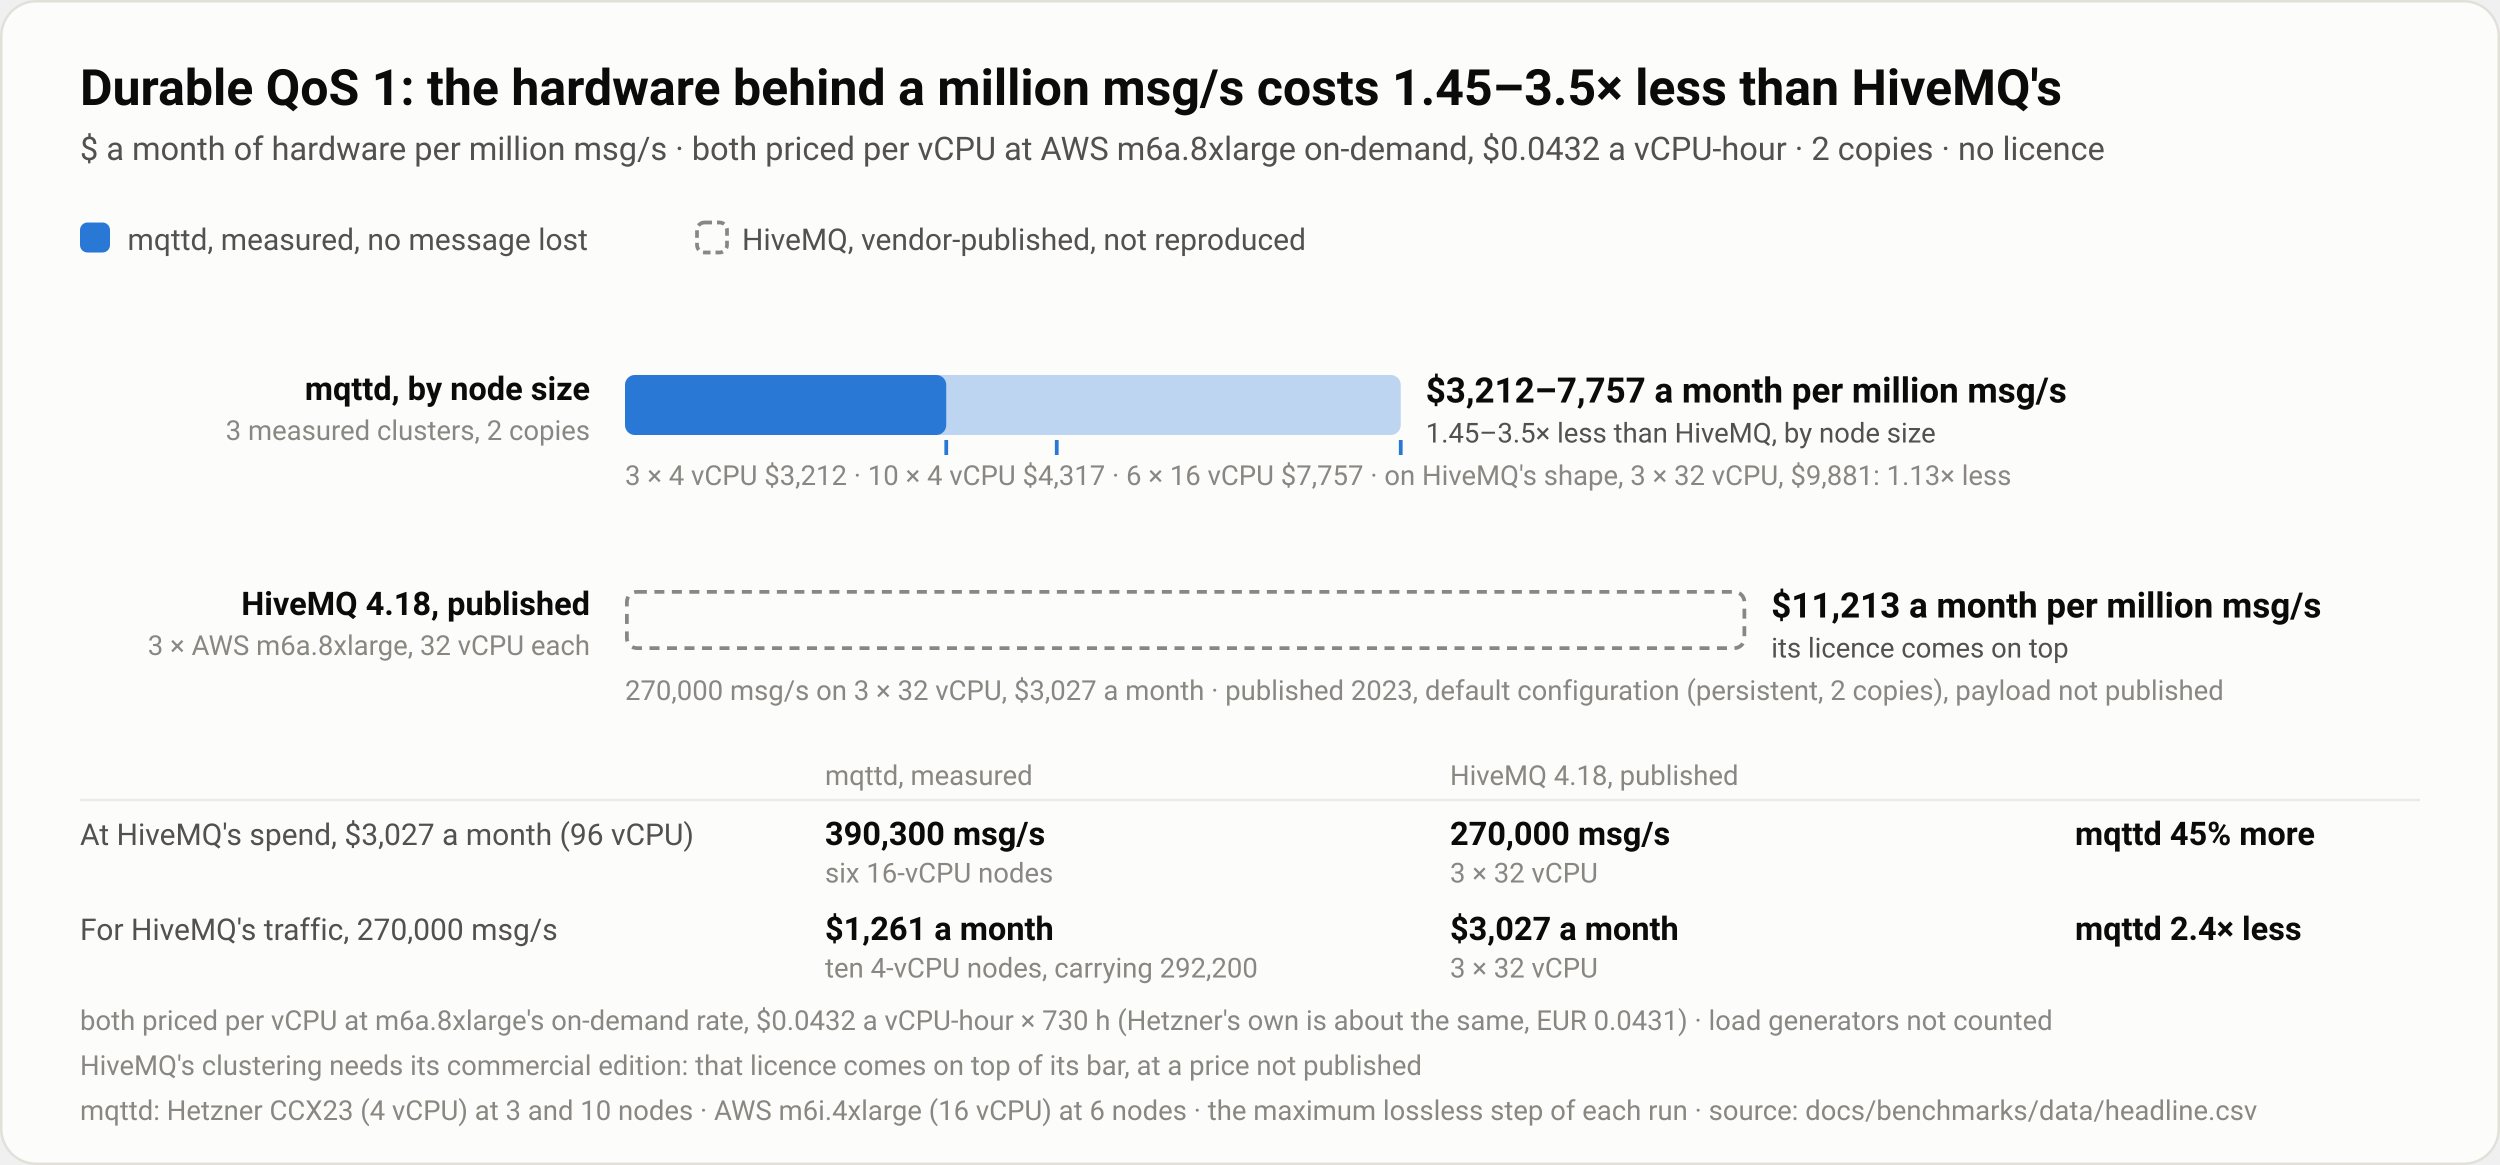
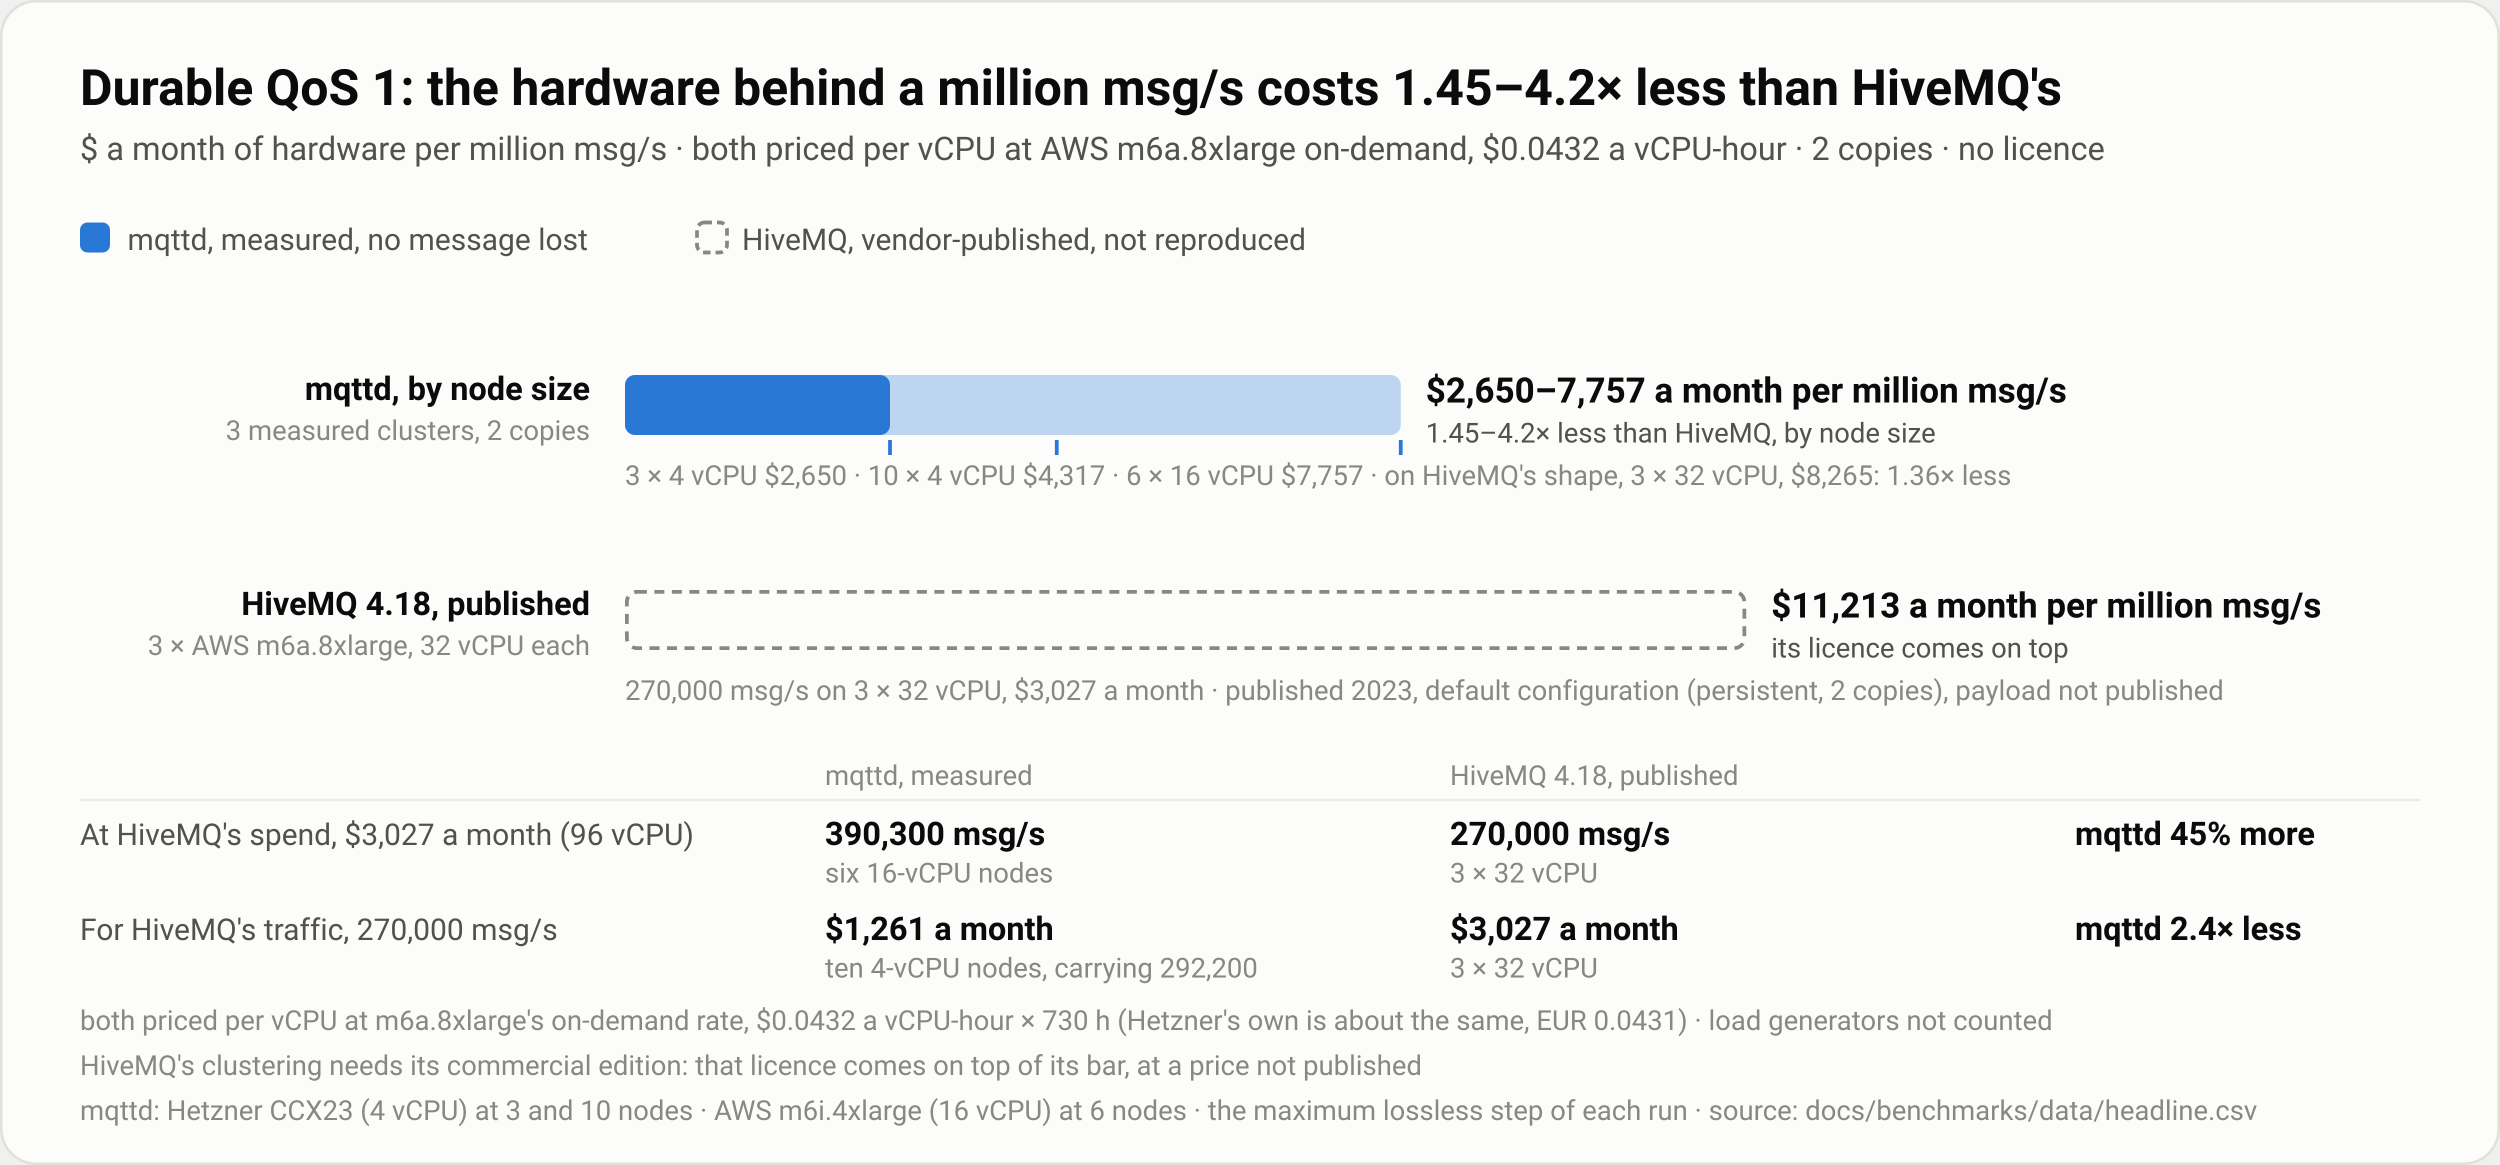
<svg xmlns="http://www.w3.org/2000/svg" viewBox="0 0 1000 466" width="1000" height="466" role="img" aria-labelledby="t d">
  <style>text{font-family:system-ui,-apple-system,"Segoe UI",Roboto,sans-serif;font-kerning:normal}.num{font-variant-numeric:tabular-nums}.f-surface{fill:#fcfcfb}.k-surface{stroke:#fcfcfb}.f-border{fill:#e1e0d9}.k-border{stroke:#e1e0d9}.f-ink{fill:#0b0b0b}.k-ink{stroke:#0b0b0b}.f-ink2{fill:#52514e}.k-ink2{stroke:#52514e}.f-muted{fill:#898781}.k-muted{stroke:#898781}.f-grid{fill:#eceae4}.k-grid{stroke:#eceae4}.f-axis{fill:#c3c2b7}.k-axis{stroke:#c3c2b7}.f-good{fill:#0ca30c}.k-good{stroke:#0ca30c}.f-warn{fill:#fab219}.k-warn{stroke:#fab219}.f-crit{fill:#d03b3b}.k-crit{stroke:#d03b3b}.f-ghost{fill:#898781}.k-ghost{stroke:#898781}.f-s1{fill:#2a78d6}.k-s1{stroke:#2a78d6}.f-s2{fill:#eb6834}.k-s2{stroke:#eb6834}.f-s3{fill:#1baf7a}.k-s3{stroke:#1baf7a}.f-s4{fill:#4a3aa7}.k-s4{stroke:#4a3aa7}@media (prefers-color-scheme:dark){.f-surface{fill:#1a1a19}.k-surface{stroke:#1a1a19}.f-border{fill:#2c2c2a}.k-border{stroke:#2c2c2a}.f-ink{fill:#ffffff}.k-ink{stroke:#ffffff}.f-ink2{fill:#c3c2b7}.k-ink2{stroke:#c3c2b7}.f-muted{fill:#898781}.k-muted{stroke:#898781}.f-grid{fill:#262624}.k-grid{stroke:#262624}.f-axis{fill:#383835}.k-axis{stroke:#383835}.f-good{fill:#0ca30c}.k-good{stroke:#0ca30c}.f-warn{fill:#fab219}.k-warn{stroke:#fab219}.f-crit{fill:#d03b3b}.k-crit{stroke:#d03b3b}.f-ghost{fill:#6f6e69}.k-ghost{stroke:#6f6e69}.f-s1{fill:#3987e5}.k-s1{stroke:#3987e5}.f-s2{fill:#d95926}.k-s2{stroke:#d95926}.f-s3{fill:#199e70}.k-s3{stroke:#199e70}.f-s4{fill:#9085e9}.k-s4{stroke:#9085e9}}</style>
  <rect x="0.5" y="0.5" width="999" height="465" rx="14" class="f-surface k-border" />
-   <text x="32" y="42" font-size="20" font-weight="650" class="f-ink">Durable QoS 1: the hardware behind a million msg/s costs 1.45–3.5× less than HiveMQ's</text>
+   <text x="32" y="42" font-size="20" font-weight="650" class="f-ink">Durable QoS 1: the hardware behind a million msg/s costs 1.45–4.2× less than HiveMQ's</text>
  <text x="32" y="64" font-size="13" class="f-ink2">$ a month of hardware per million msg/s · both priced per vCPU at AWS m6a.8xlarge on-demand, $0.0432 a vCPU-hour · 2 copies · no licence</text>
  <rect x="32.0" y="89.0" width="12" height="12" rx="3" class="f-s1" />
  <text x="51.0" y="100.0" font-size="12" text-anchor="start" class="f-ink2">mqttd, measured, no message lost</text>
  <rect x="278.8" y="89.0" width="12" height="12" rx="3" fill="none" class="k-ghost" stroke-width="1.5" stroke-dasharray="3 2" />
  <text x="296.8" y="100.0" font-size="12" text-anchor="start" class="f-ink2">HiveMQ, vendor-published, not reproduced</text>
  <text x="236.0" y="160.0" font-size="13" font-weight="600" text-anchor="end" class="f-ink">mqttd, by node size</text>
  <text x="236.0" y="176.0" font-size="11" text-anchor="end" class="f-muted">3 measured clusters, 2 copies</text>
  <rect x="250" y="150" width="310.3" height="24" rx="4" class="f-s1" fill-opacity="0.3" />
-   <rect x="250" y="150" width="128.5" height="24" rx="4" class="f-s1" />
-   <line x1="378.5" y1="176.0" x2="378.5" y2="182.0" class="k-s1" stroke-width="1.5" />
+   <rect x="250" y="150" width="106.0" height="24" rx="4" class="f-s1" />
+   <line x1="356.0" y1="176.0" x2="356.0" y2="182.0" class="k-s1" stroke-width="1.5" />
  <line x1="422.7" y1="176.0" x2="422.7" y2="182.0" class="k-s1" stroke-width="1.5" />
  <line x1="560.3" y1="176.0" x2="560.3" y2="182.0" class="k-s1" stroke-width="1.5" />
-   <text x="570.3" y="161.0" font-size="14" font-weight="650" text-anchor="start" class="f-ink num">$3,212–7,757 a month per million msg/s</text>
-   <text x="570.3" y="177.0" font-size="11" text-anchor="start" class="f-ink2 num">1.45–3.5× less than HiveMQ, by node size</text>
-   <text x="250.0" y="194.0" font-size="11" text-anchor="start" class="f-muted num">3 × 4 vCPU $3,212 · 10 × 4 vCPU $4,317 · 6 × 16 vCPU $7,757 · on HiveMQ's shape, 3 × 32 vCPU, $9,881: 1.13× less</text>
+   <text x="570.3" y="161.0" font-size="14" font-weight="650" text-anchor="start" class="f-ink num">$2,650–7,757 a month per million msg/s</text>
+   <text x="570.3" y="177.0" font-size="11" text-anchor="start" class="f-ink2 num">1.45–4.2× less than HiveMQ, by node size</text>
+   <text x="250.0" y="194.0" font-size="11" text-anchor="start" class="f-muted num">3 × 4 vCPU $2,650 · 10 × 4 vCPU $4,317 · 6 × 16 vCPU $7,757 · on HiveMQ's shape, 3 × 32 vCPU, $8,265: 1.36× less</text>
  <text x="236.0" y="246.0" font-size="13" font-weight="600" text-anchor="end" class="f-ink">HiveMQ 4.18, published</text>
  <text x="236.0" y="262.0" font-size="11" text-anchor="end" class="f-muted">3 × AWS m6a.8xlarge, 32 vCPU each</text>
  <rect x="250.75" y="236.75" width="447.0" height="22.5" rx="4" fill="none" class="k-ghost" stroke-width="1.5" stroke-dasharray="4 3" />
  <text x="708.5" y="247.0" font-size="14" font-weight="650" text-anchor="start" class="f-ink num">$11,213 a month per million msg/s</text>
  <text x="708.5" y="263.0" font-size="11" text-anchor="start" class="f-ink2">its licence comes on top</text>
  <text x="250.0" y="280.0" font-size="11" text-anchor="start" class="f-muted num">270,000 msg/s on 3 × 32 vCPU, $3,027 a month · published 2023, default configuration (persistent, 2 copies), payload not published</text>
  <text x="330.0" y="314.0" font-size="11" text-anchor="start" class="f-muted">mqttd, measured</text>
  <text x="580.0" y="314.0" font-size="11" text-anchor="start" class="f-muted">HiveMQ 4.18, published</text>
  <line x1="32.0" y1="320.0" x2="968.0" y2="320.0" class="k-grid" stroke-width="1" />
  <text x="32.0" y="338.0" font-size="12" text-anchor="start" class="f-ink2 num">At HiveMQ's spend, $3,027 a month (96 vCPU)</text>
  <text x="330.0" y="338.0" font-size="13" font-weight="650" text-anchor="start" class="f-ink num">390,300 msg/s</text>
  <text x="330.0" y="353.0" font-size="11" text-anchor="start" class="f-muted num">six 16-vCPU nodes</text>
  <text x="580.0" y="338.0" font-size="13" font-weight="650" text-anchor="start" class="f-ink num">270,000 msg/s</text>
  <text x="580.0" y="353.0" font-size="11" text-anchor="start" class="f-muted num">3 × 32 vCPU</text>
  <text x="830.0" y="338.0" font-size="13" font-weight="650" text-anchor="start" class="f-ink num">mqttd 45% more</text>
  <text x="32.0" y="376.0" font-size="12" text-anchor="start" class="f-ink2 num">For HiveMQ's traffic, 270,000 msg/s</text>
  <text x="330.0" y="376.0" font-size="13" font-weight="650" text-anchor="start" class="f-ink num">$1,261 a month</text>
  <text x="330.0" y="391.0" font-size="11" text-anchor="start" class="f-muted num">ten 4-vCPU nodes, carrying 292,200</text>
  <text x="580.0" y="376.0" font-size="13" font-weight="650" text-anchor="start" class="f-ink num">$3,027 a month</text>
  <text x="580.0" y="391.0" font-size="11" text-anchor="start" class="f-muted num">3 × 32 vCPU</text>
  <text x="830.0" y="376.0" font-size="13" font-weight="650" text-anchor="start" class="f-ink num">mqttd 2.4× less</text>
  <text x="32.0" y="412.0" font-size="11" text-anchor="start" class="f-muted">both priced per vCPU at m6a.8xlarge's on-demand rate, $0.0432 a vCPU-hour × 730 h (Hetzner's own is about the same, EUR 0.0431) · load generators not counted</text>
  <text x="32.0" y="430.0" font-size="11" text-anchor="start" class="f-muted">HiveMQ's clustering needs its commercial edition: that licence comes on top of its bar, at a price not published</text>
  <text x="32.0" y="448.0" font-size="11" text-anchor="start" class="f-muted">mqttd: Hetzner CCX23 (4 vCPU) at 3 and 10 nodes · AWS m6i.4xlarge (16 vCPU) at 6 nodes · the maximum lossless step of each run · source: docs/benchmarks/data/headline.csv</text>
</svg>
